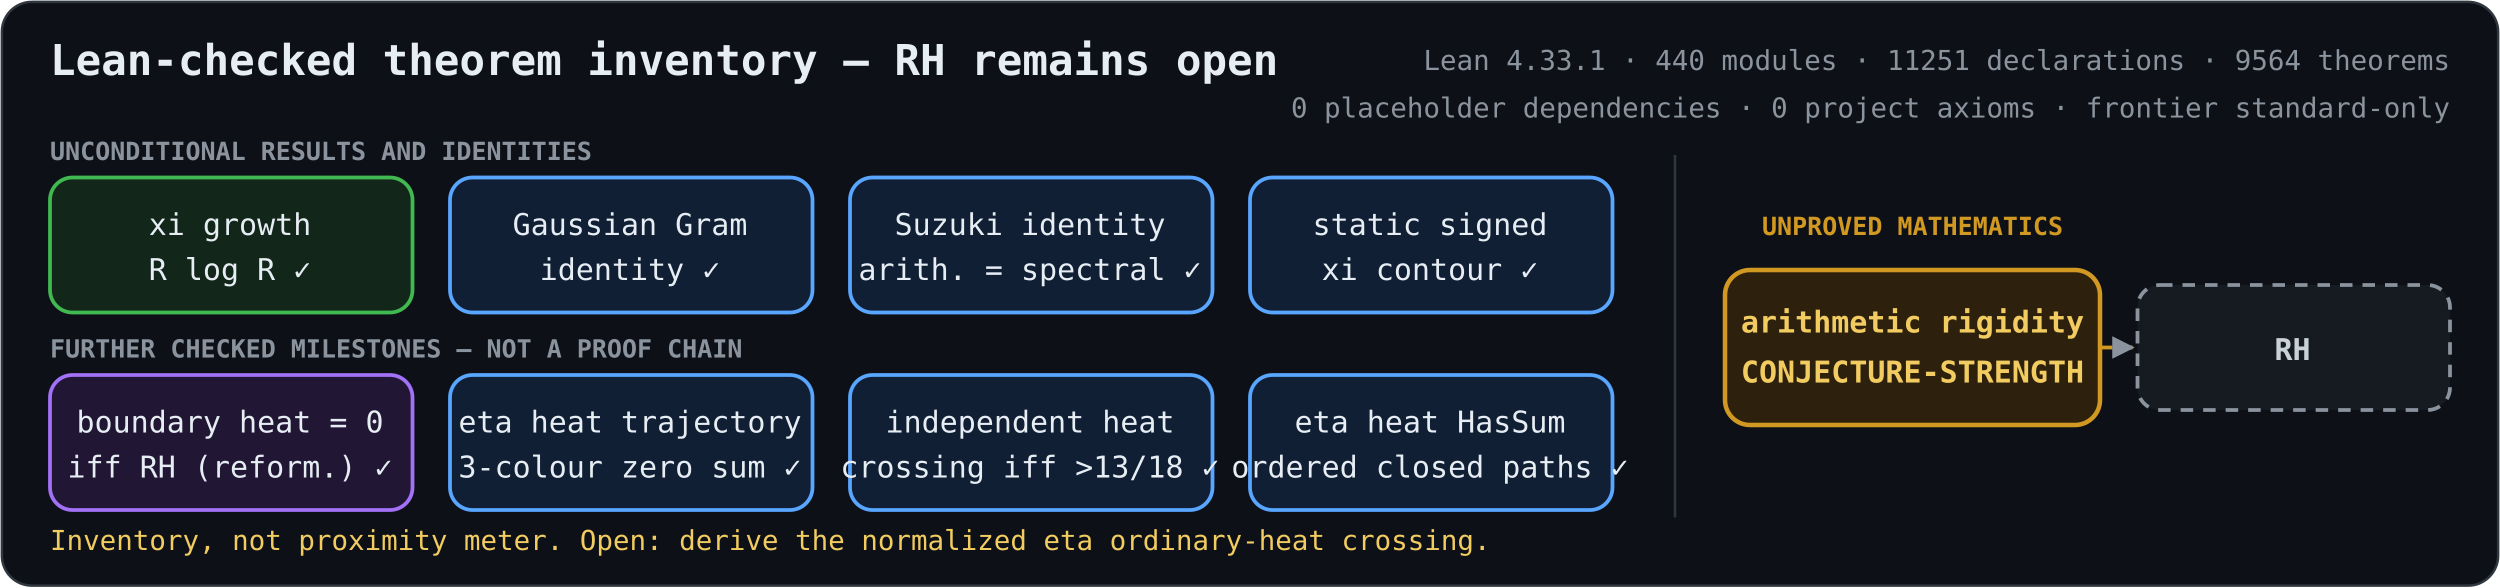
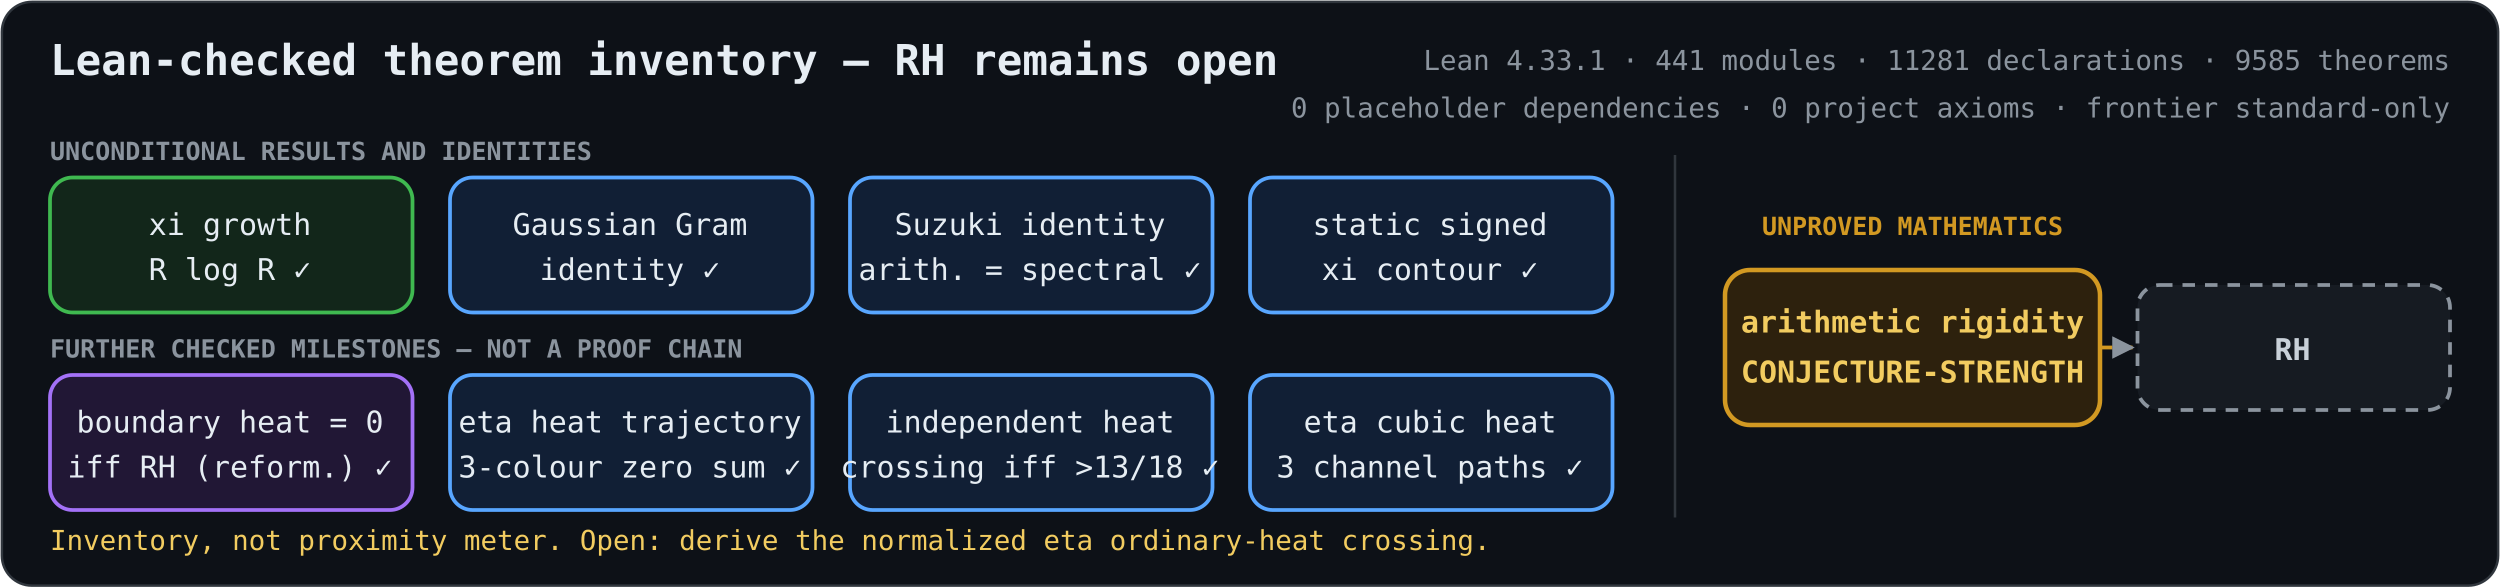
<svg xmlns="http://www.w3.org/2000/svg" role="img" aria-labelledby="title description" viewBox="0 0 1000 235">
  <defs>
    <marker id="arrow" viewBox="0 0 10 10" refX="9" refY="5" markerWidth="6" markerHeight="6" orient="auto-start-reverse">
      <path d="M 0 0 L 10 5 L 0 10 z" fill="#8b949e" />
    </marker>
    <style>
      .bg { fill: #0d1117; stroke: #30363d; }
      text { fill: #e6edf3; font-family: ui-monospace, SFMono-Regular, Menlo, Consolas, monospace; font-size: 12px; text-anchor: middle; }
      .heading { font-size: 17px; font-weight: 700; text-anchor: start; }
      .metrics { fill: #8b949e; font-size: 11px; text-anchor: end; }
      .proved rect { fill: #12261a; stroke: #3fb950; stroke-width: 1.5; }
      .proved.equivalence rect { fill: #211735; stroke: #a371f7; }
      .proved.bridge rect { fill: #111f35; stroke: #58a6ff; }
      .proved.reduction rect { fill: #102a2c; stroke: #39c5cf; }
      .open rect { fill: #2d210d; stroke: #d29922; stroke-width: 1.8; }
      .goal rect { fill: #161b22; stroke: #8b949e; stroke-width: 1.5; stroke-dasharray: 5 4; }
      .open text { fill: #f2cc60; font-weight: 700; }
      .goal text { fill: #c9d1d9; font-weight: 700; }
      .open-edge { fill: none; stroke: #d29922; stroke-width: 1.5; stroke-dasharray: 5 4; marker-end: url(#arrow); }
      .section { fill: #8b949e; font-size: 10px; font-weight: 700; text-anchor: start; }
      .gap-label { fill: #d29922; font-size: 10px; font-weight: 700; }
      .frontier { fill: #f2cc60; font-size: 11px; text-anchor: start; }
    </style>
  </defs>
  <rect class="bg" x="0.75" y="0.75" width="998.5" height="233.5" rx="12" />
  <text class="heading" x="20" y="30">Lean-checked theorem inventory — RH remains open</text>
-   <text class="metrics" x="980" y="28">Lean 4.33.1 · 440 modules · 11251 declarations · 9564 theorems</text>
+   <text class="metrics" x="980" y="28">Lean 4.33.1 · 441 modules · 11281 declarations · 9585 theorems</text>
  <text class="metrics" x="980" y="47">0 placeholder dependencies · 0 project axioms · frontier standard-only</text>
  <text class="section" x="20" y="64">UNCONDITIONAL RESULTS AND IDENTITIES</text>
  <text class="section" x="20" y="143">FURTHER CHECKED MILESTONES — NOT A PROOF CHAIN</text>
  <line x1="670" y1="62" x2="670" y2="207" stroke="#30363d" />
  <text class="gap-label" x="765" y="94">UNPROVED MATHEMATICS</text>
  <path class="open-edge" d="M840 139 H853" />
  <g class="proved unconditional">
    <rect x="20" y="71" width="145" height="54" rx="9" />
    <text x="92" y="94">xi growth</text>
    <text x="92" y="112">R log R  ✓</text>
  </g>
  <g class="proved bridge">
    <rect x="180" y="71" width="145" height="54" rx="9" />
    <text x="252" y="94">Gaussian Gram</text>
    <text x="252" y="112">identity  ✓</text>
  </g>
  <g class="proved bridge">
    <rect x="340" y="71" width="145" height="54" rx="9" />
    <text x="412" y="94">Suzuki identity</text>
    <text x="412" y="112">arith. = spectral  ✓</text>
  </g>
  <g class="proved bridge">
    <rect x="500" y="71" width="145" height="54" rx="9" />
    <text x="572" y="94">static signed</text>
    <text x="572" y="112">xi contour  ✓</text>
  </g>
  <g class="proved equivalence">
    <rect x="20" y="150" width="145" height="54" rx="9" />
    <text x="92" y="173">boundary heat = 0</text>
    <text x="92" y="191">iff RH (reform.)  ✓</text>
  </g>
  <g class="proved bridge">
    <rect x="180" y="150" width="145" height="54" rx="9" />
    <text x="252" y="173">eta heat trajectory</text>
    <text x="252" y="191">3-colour zero sum  ✓</text>
  </g>
  <g class="proved bridge">
    <rect x="340" y="150" width="145" height="54" rx="9" />
    <text x="412" y="173">independent heat</text>
    <text x="412" y="191">crossing iff &gt;13/18  ✓</text>
  </g>
  <g class="proved bridge">
    <rect x="500" y="150" width="145" height="54" rx="9" />
-     <text x="572" y="173">eta heat HasSum</text>
-     <text x="572" y="191">ordered closed paths  ✓</text>
+     <text x="572" y="173">eta cubic heat</text>
+     <text x="572" y="191">3 channel paths  ✓</text>
  </g>
  <g class="open">
    <rect x="690" y="108" width="150" height="62" rx="10" />
    <text x="765" y="133">arithmetic rigidity</text>
    <text x="765" y="153">CONJECTURE-STRENGTH</text>
  </g>
  <g class="goal">
    <rect x="855" y="114" width="125" height="50" rx="9" />
    <text x="917" y="144">RH</text>
  </g>
  <text class="frontier" x="20" y="220">Inventory, not proximity meter. Open: derive the normalized eta ordinary-heat crossing.</text>
</svg>
